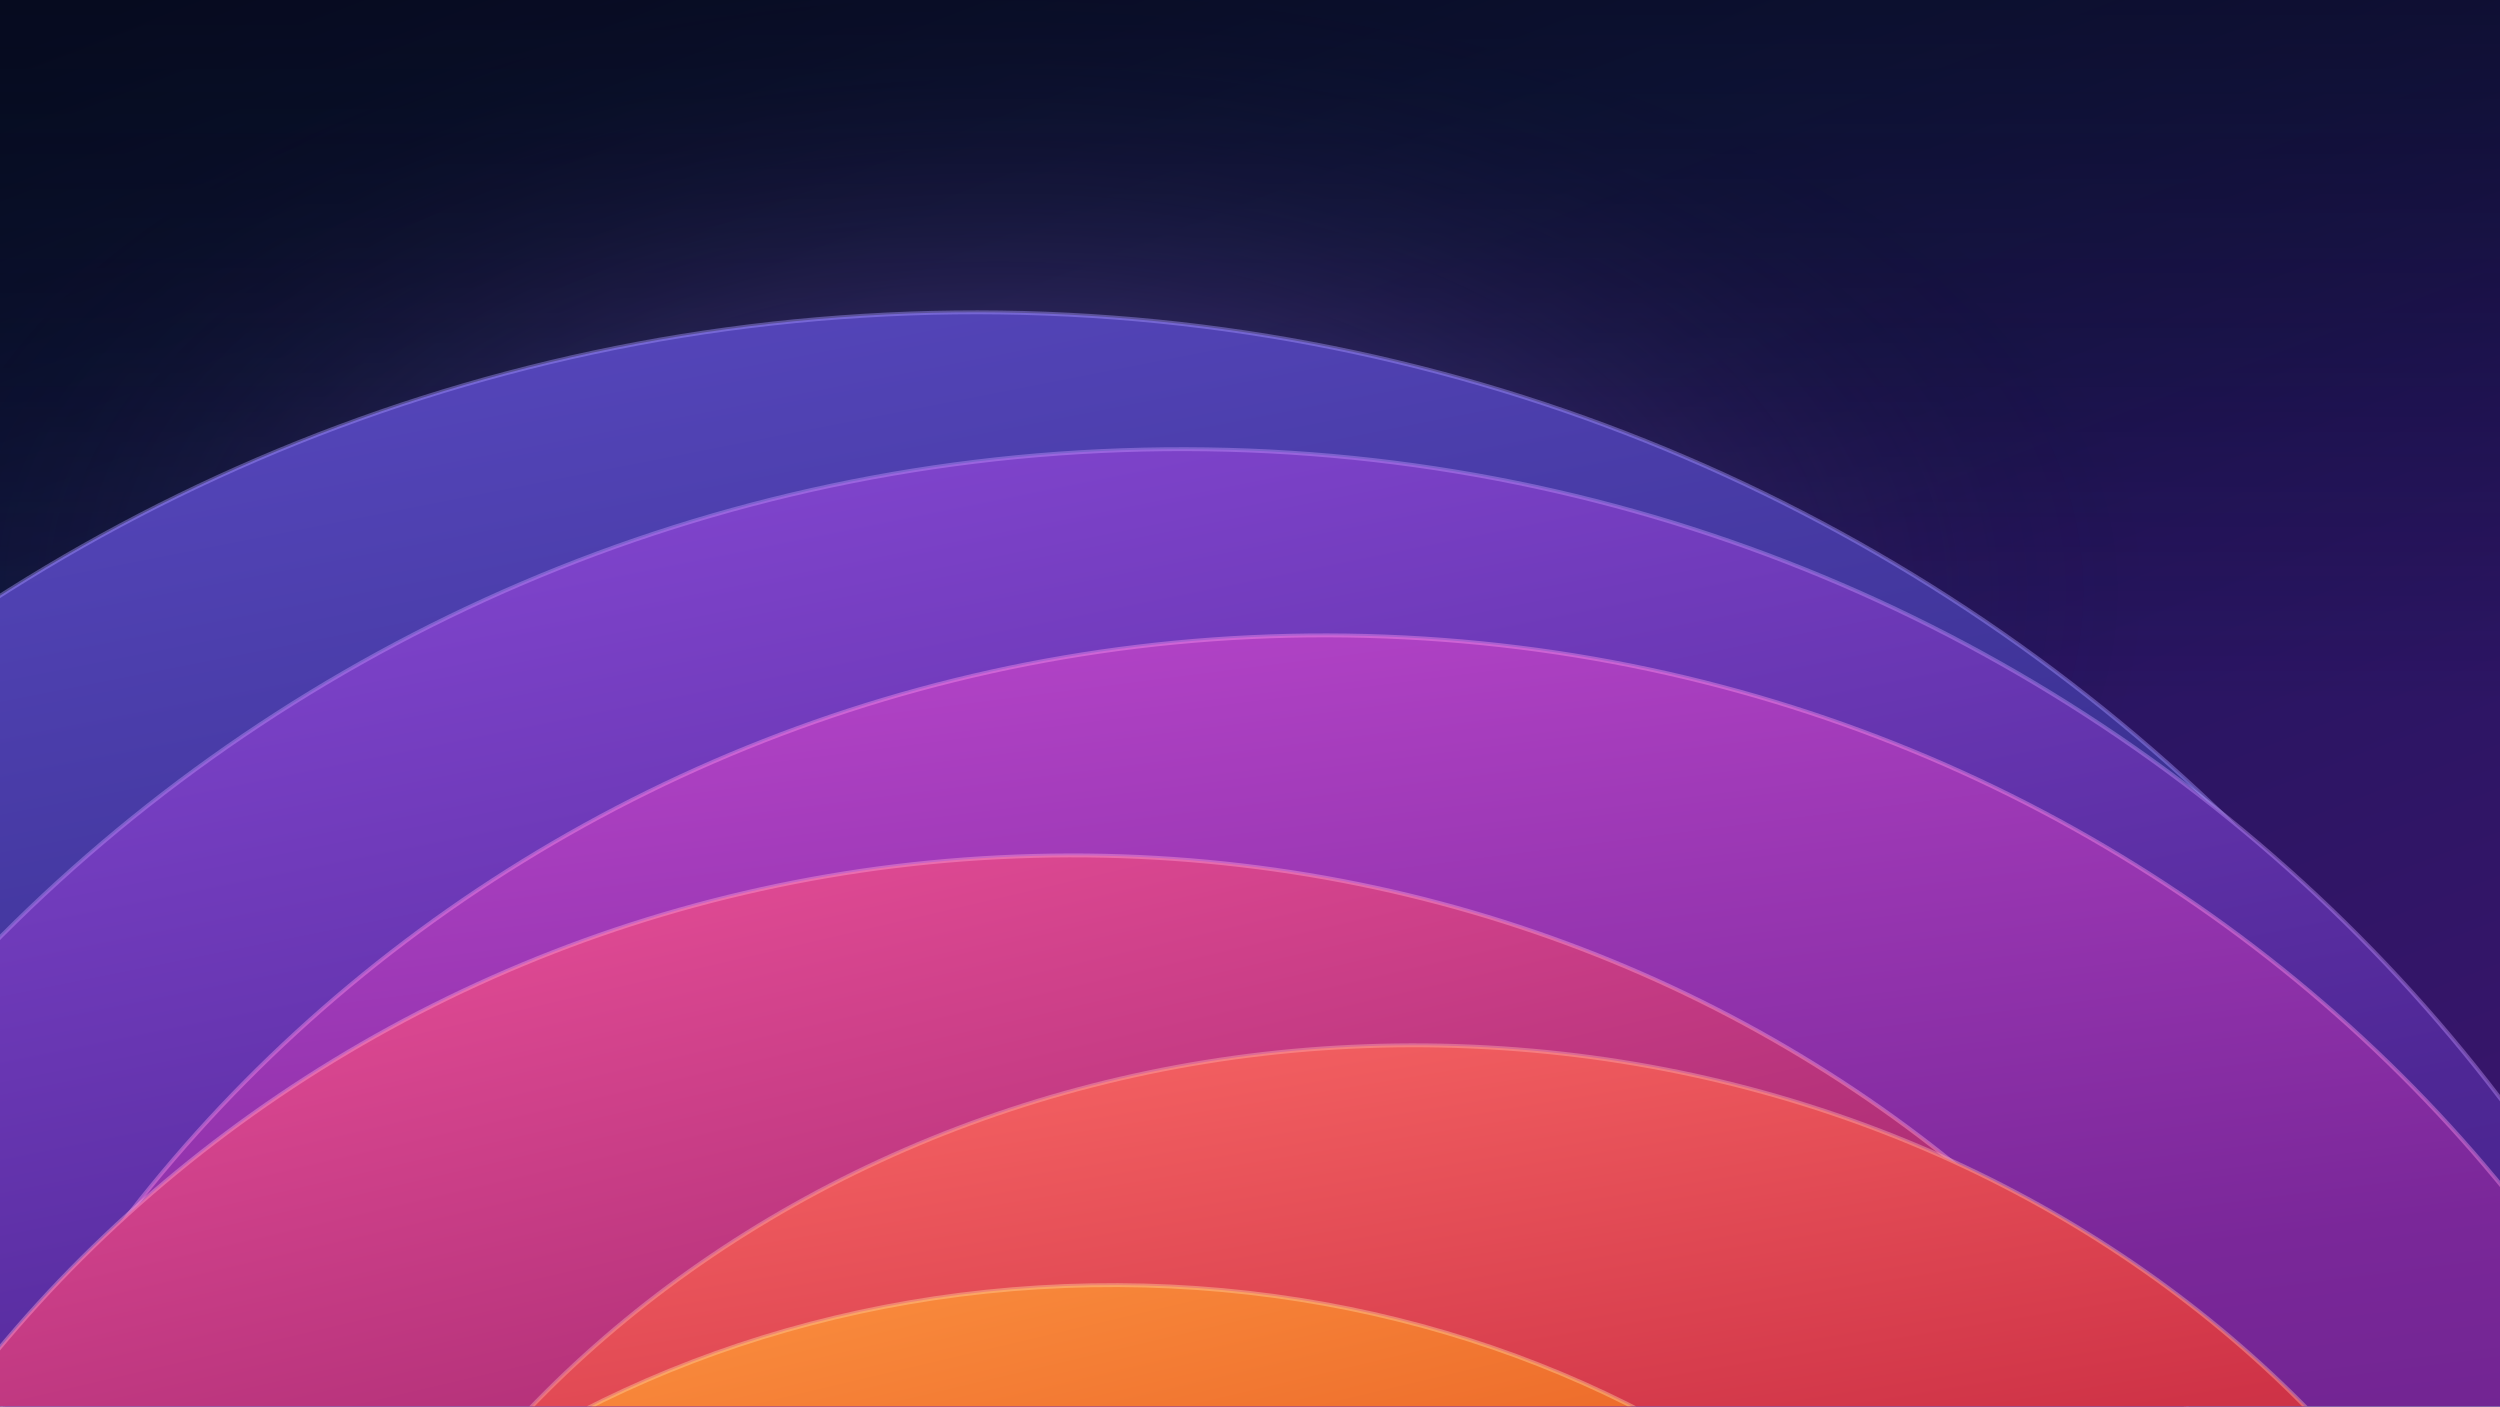
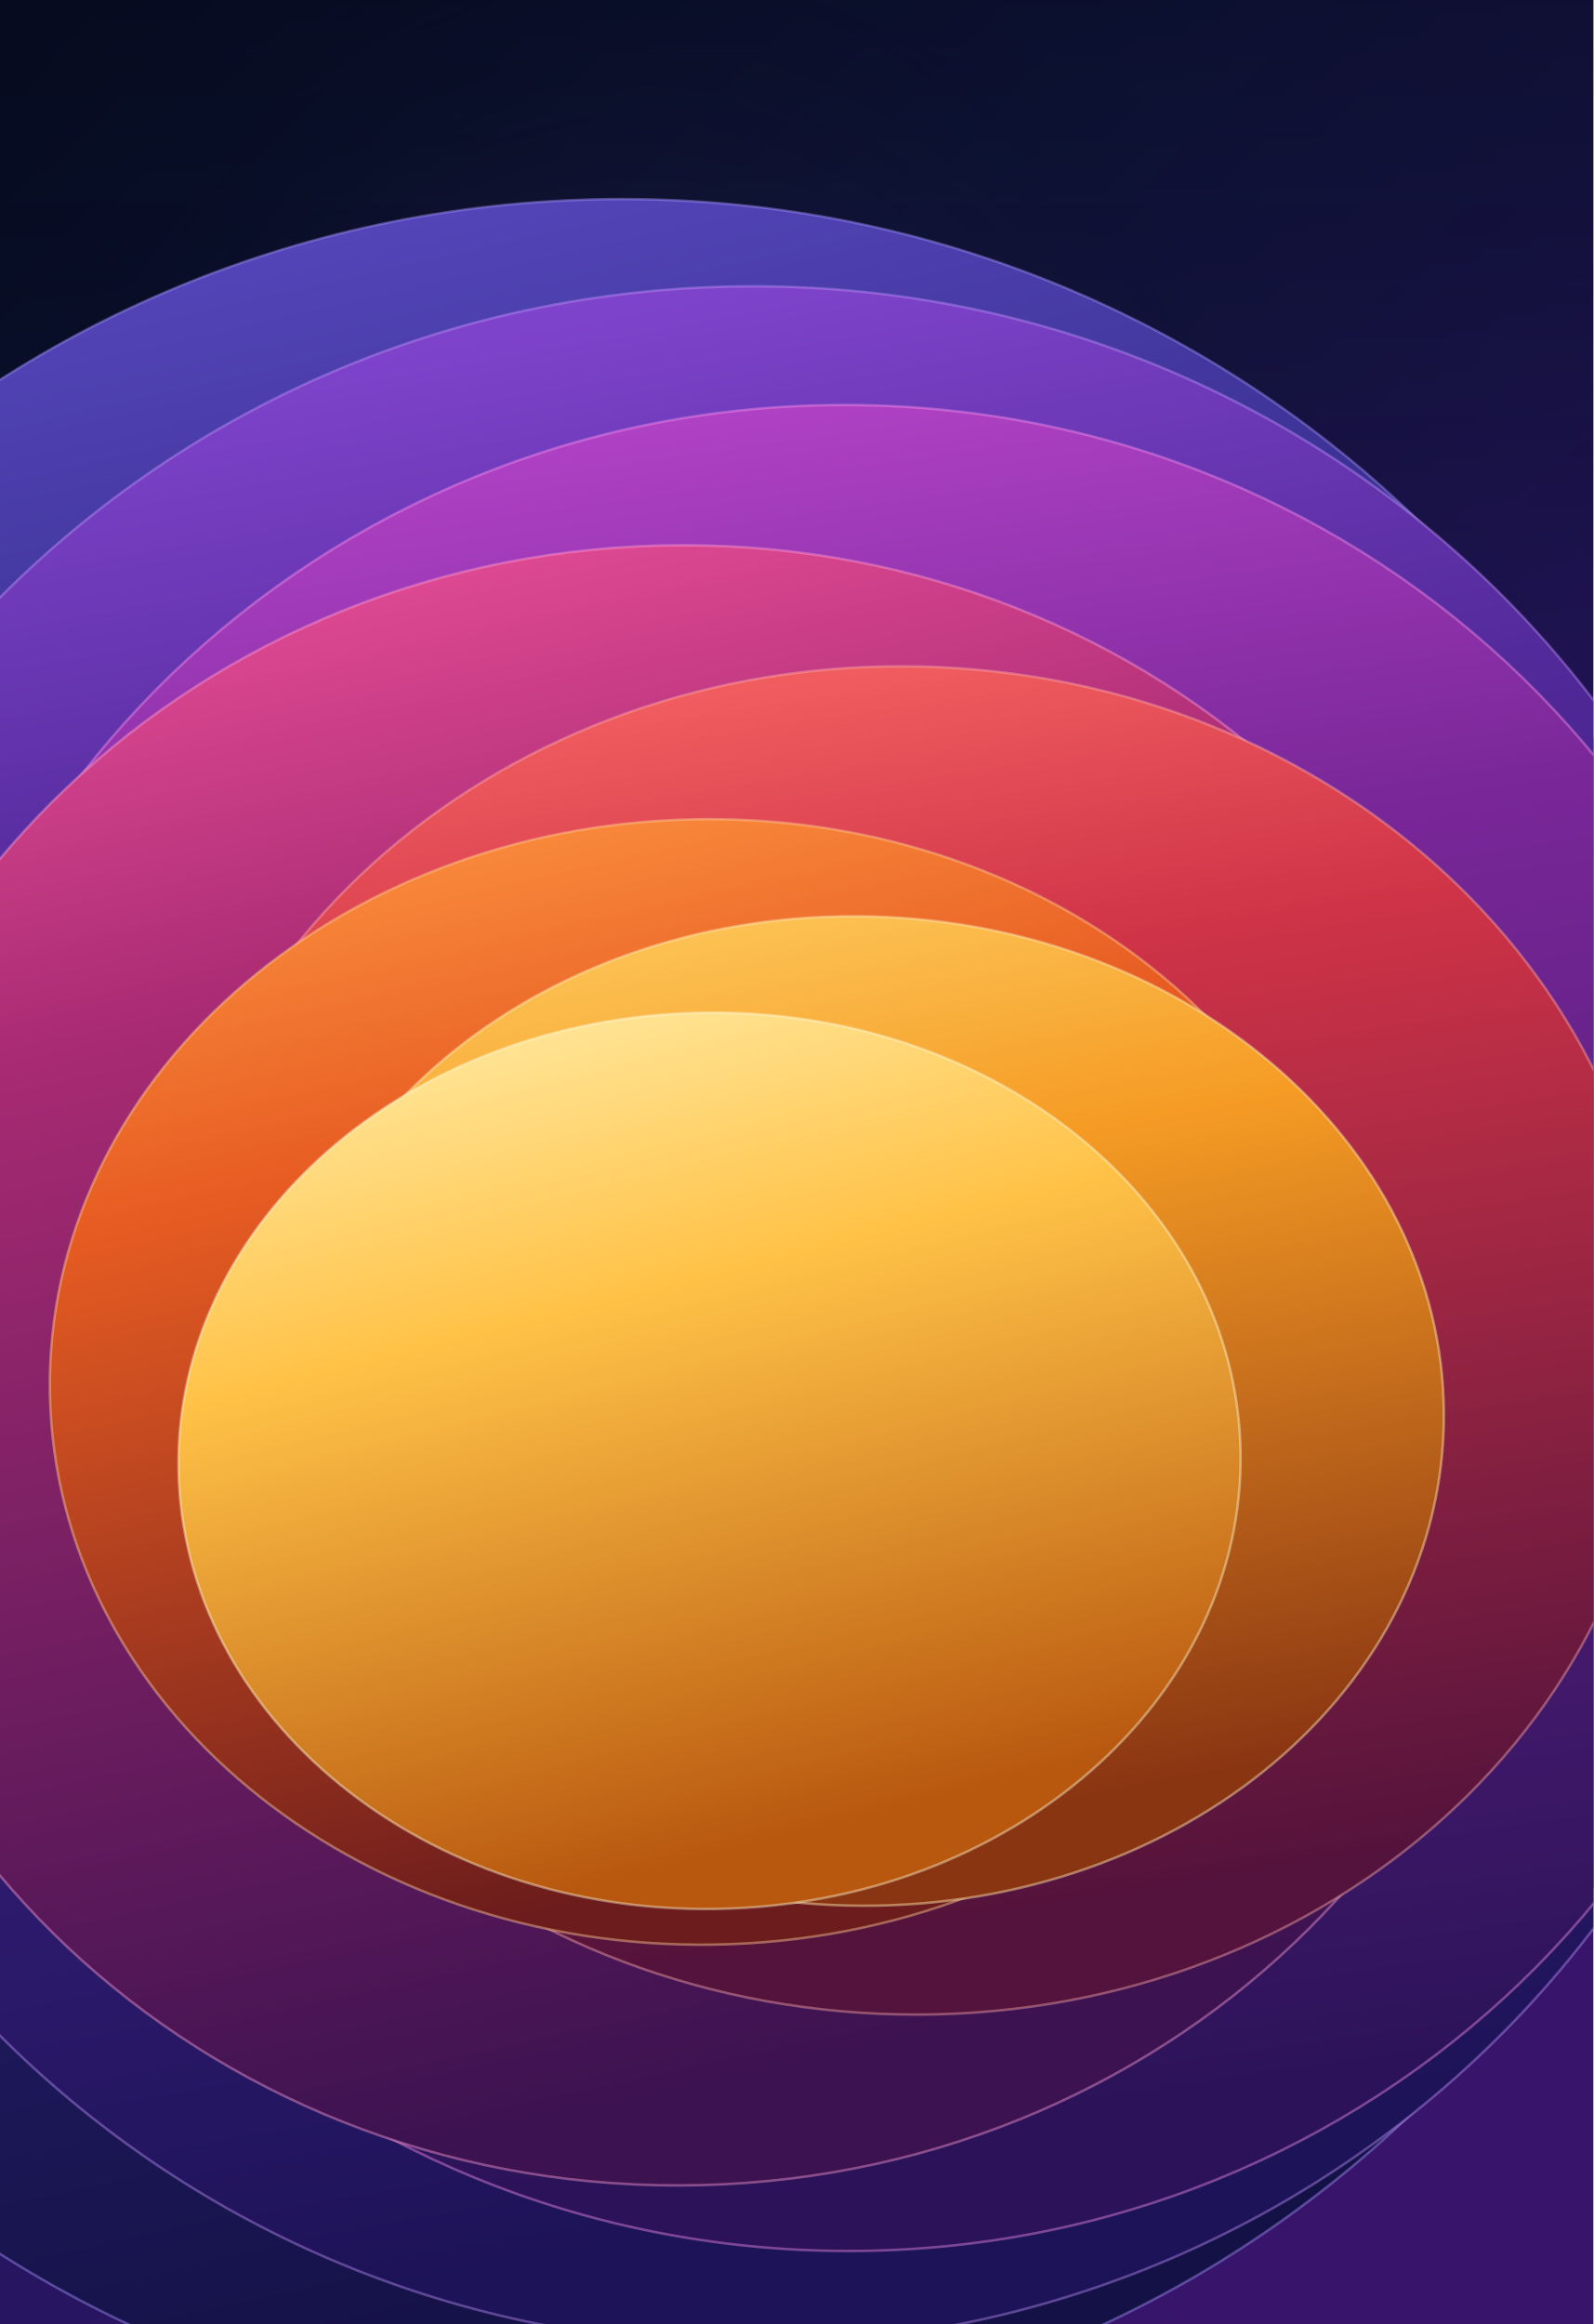
- <svg xmlns="http://www.w3.org/2000/svg" viewBox="0 0 1920 1080" width="1920" height="1080" preserveAspectRatio="xMidYMid slice" role="img" aria-label="Big Sur tarzı katmanlı kumul manzarası">
+ <svg xmlns="http://www.w3.org/2000/svg" viewBox="0 0 1920 2800" width="1920" height="2800" preserveAspectRatio="xMidYMid slice" role="img" aria-label="Big Sur tarzı katmanlı kumul manzarası">
  <defs>
    <linearGradient id="sky" x1="0.05" y1="0" x2="0.75" y2="1">
      <stop offset="0" stop-color="#070d24" />
      <stop offset="0.32" stop-color="#131846" />
      <stop offset="0.62" stop-color="#261560" />
      <stop offset="1" stop-color="#38156b" />
    </linearGradient>
    <linearGradient id="d1" x1="0" y1="0" x2="0.15" y2="1">
      <stop offset="0" stop-color="#5b4bc4" />
      <stop offset="0.35" stop-color="#332a86" />
      <stop offset="1" stop-color="#141146" />
    </linearGradient>
    <linearGradient id="d2" x1="0" y1="0" x2="0.15" y2="1">
      <stop offset="0" stop-color="#8a4ad8" />
      <stop offset="0.34" stop-color="#4e2795" />
      <stop offset="1" stop-color="#1d1358" />
    </linearGradient>
    <linearGradient id="d3" x1="0" y1="0" x2="0.18" y2="1">
      <stop offset="0" stop-color="#c04ad2" />
      <stop offset="0.33" stop-color="#7a2799" />
      <stop offset="1" stop-color="#2c1359" />
    </linearGradient>
    <linearGradient id="d4" x1="0" y1="0" x2="0.2" y2="1">
      <stop offset="0" stop-color="#f1549e" />
      <stop offset="0.32" stop-color="#a72a72" />
      <stop offset="1" stop-color="#3c1250" />
    </linearGradient>
    <linearGradient id="d5" x1="0" y1="0" x2="0.22" y2="1">
      <stop offset="0" stop-color="#ff6f6a" />
      <stop offset="0.32" stop-color="#cf3347" />
      <stop offset="1" stop-color="#54133c" />
    </linearGradient>
    <linearGradient id="d6" x1="0" y1="0" x2="0.24" y2="1">
      <stop offset="0" stop-color="#ff9a45" />
      <stop offset="0.34" stop-color="#e75c22" />
      <stop offset="1" stop-color="#6c1c1c" />
    </linearGradient>
    <linearGradient id="d7" x1="0" y1="0" x2="0.26" y2="1">
      <stop offset="0" stop-color="#ffd166" />
      <stop offset="0.36" stop-color="#f59b24" />
      <stop offset="1" stop-color="#8a3512" />
    </linearGradient>
    <linearGradient id="d8" x1="0" y1="0" x2="0.28" y2="1">
      <stop offset="0" stop-color="#fff0b0" />
      <stop offset="0.4" stop-color="#ffc247" />
      <stop offset="1" stop-color="#b8580f" />
    </linearGradient>
    <radialGradient id="patlama" cx="0.4" cy="0.42" r="0.46">
      <stop offset="0" stop-color="#ffe4ff" stop-opacity="0.62" />
      <stop offset="0.4" stop-color="#b478ff" stop-opacity="0.24" />
      <stop offset="1" stop-color="#000000" stop-opacity="0" />
    </radialGradient>
    <linearGradient id="ustGolge" x1="0" y1="0" x2="0" y2="0.5">
      <stop offset="0" stop-color="#050a1c" stop-opacity="0.55" />
      <stop offset="1" stop-color="#050a1c" stop-opacity="0" />
    </linearGradient>
  </defs>
-   <rect width="1920" height="1080" fill="url(#sky)" />
-   <rect width="1920" height="1080" fill="url(#patlama)" />
-   <rect width="1920" height="1080" fill="url(#ustGolge)" />
+   <rect width="1920" height="2800" fill="url(#sky)" />
+   <rect width="1920" height="2800" fill="url(#patlama)" />
+   <rect width="1920" height="2800" fill="url(#ustGolge)" />
  <g stroke-linejoin="round">
    <ellipse cx="745" cy="1585" rx="1370" ry="1345" transform="rotate(-3.5 745 1585)" fill="url(#d1)" stroke="rgba(168,150,255,0.42)" stroke-width="3" />
    <ellipse cx="905" cy="1585" rx="1265" ry="1240" transform="rotate(-2 905 1585)" fill="url(#d2)" stroke="rgba(198,150,255,0.40)" stroke-width="3" />
    <ellipse cx="1020" cy="1600" rx="1150" ry="1112" transform="rotate(1.5 1020 1600)" fill="url(#d3)" stroke="rgba(255,150,240,0.40)" stroke-width="3" />
    <ellipse cx="820" cy="1645" rx="1045" ry="988" transform="rotate(-1.5 820 1645)" fill="url(#d4)" stroke="rgba(255,160,215,0.42)" stroke-width="3" />
    <ellipse cx="1095" cy="1615" rx="905" ry="812" transform="rotate(2.5 1095 1615)" fill="url(#d5)" stroke="rgba(255,175,175,0.42)" stroke-width="3" />
    <ellipse cx="850" cy="1665" rx="790" ry="678" transform="rotate(-1 850 1665)" fill="url(#d6)" stroke="rgba(255,205,150,0.44)" stroke-width="3" />
    <ellipse cx="1035" cy="1700" rx="705" ry="596" transform="rotate(1.5 1035 1700)" fill="url(#d7)" stroke="rgba(255,232,180,0.46)" stroke-width="3" />
    <ellipse cx="855" cy="1760" rx="640" ry="540" transform="rotate(-1 855 1760)" fill="url(#d8)" stroke="rgba(255,250,220,0.42)" stroke-width="3" />
  </g>
</svg>
